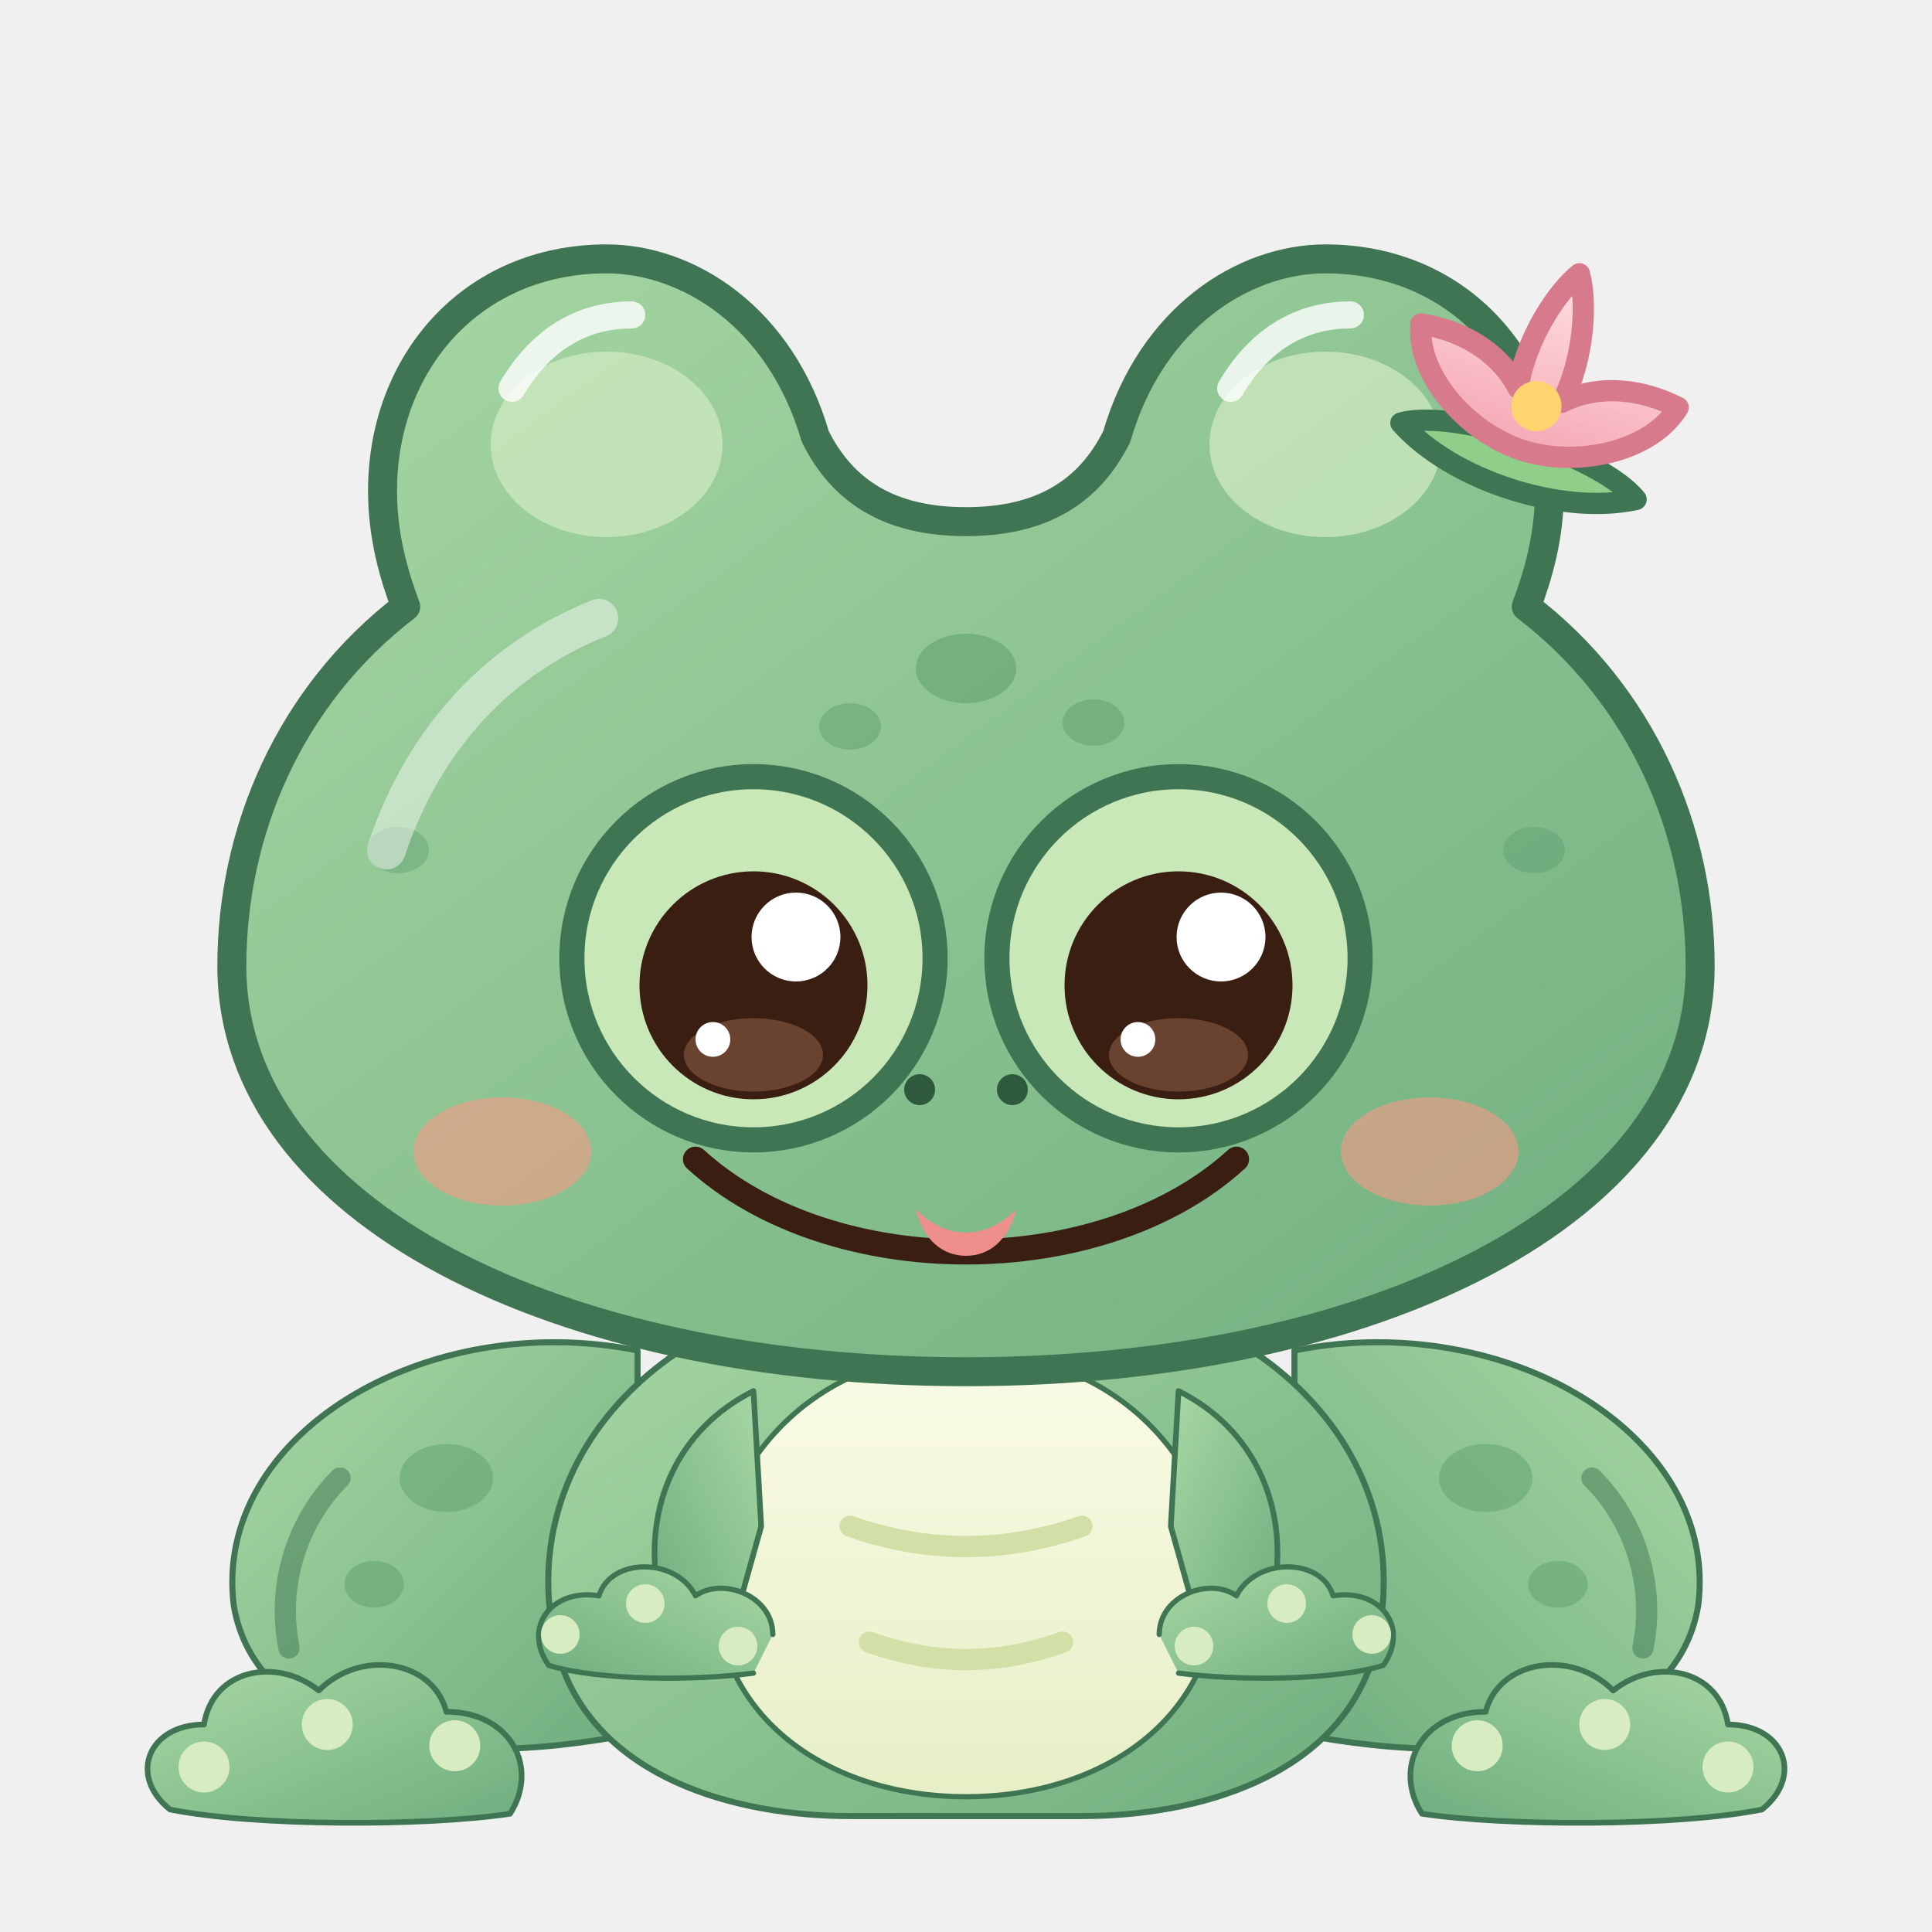
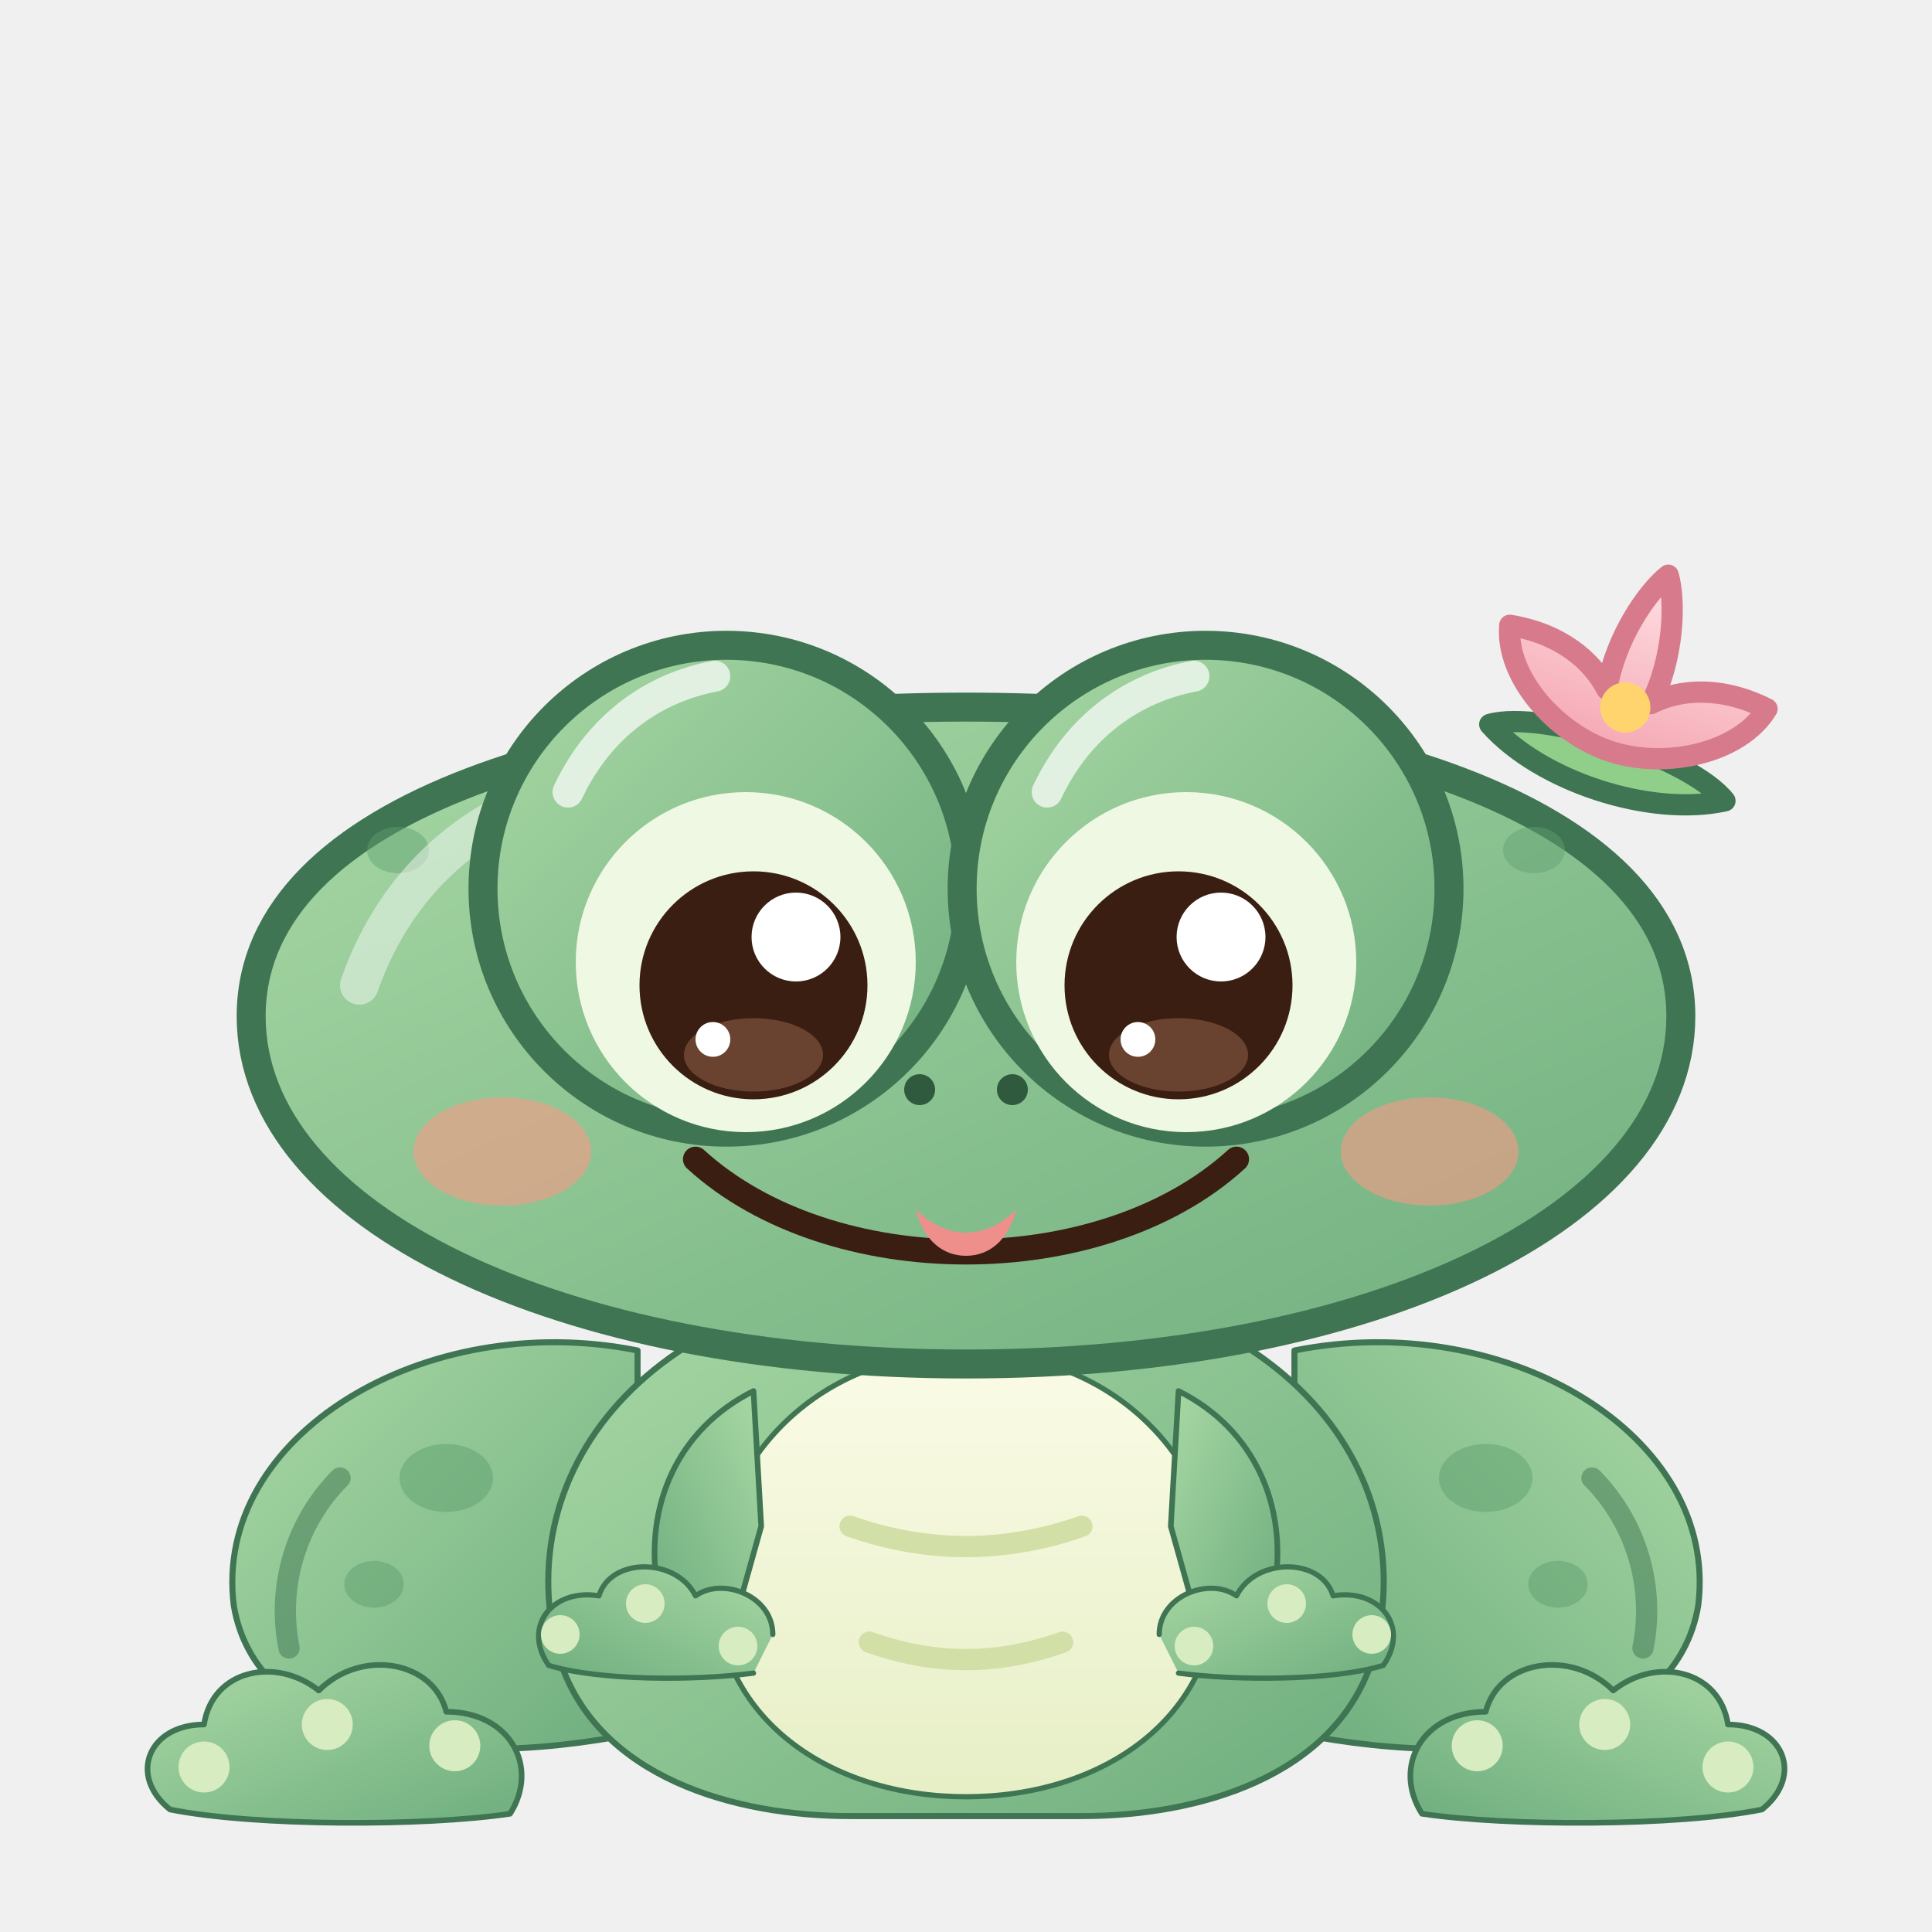
<svg xmlns="http://www.w3.org/2000/svg" viewBox="0 0 100 100" width="480" height="480">
  <defs>
    <linearGradient id="ribbit-f4-skin" x1="0" y1="0" x2="1" y2="1">
      <stop offset="0" stop-color="#a8d8a4" />
      <stop offset="1" stop-color="#6fae7f" />
    </linearGradient>
    <linearGradient id="ribbit-f4-belly" x1="0" y1="0" x2="0" y2="1">
      <stop offset="0" stop-color="#fbfbe6" />
      <stop offset="1" stop-color="#e6efc6" />
    </linearGradient>
    <linearGradient id="ribbit-f4-lily" x1="0" y1="0" x2="0" y2="1">
      <stop offset="0" stop-color="#ffe0e4" />
      <stop offset="1" stop-color="#f5a8b4" />
    </linearGradient>
  </defs>
  <g>
    <g transform="translate(-1 0) translate(34 93) scale(1.1 1.1) translate(-34 -93)">
      <path d="M34 72C24 70 14 76 15 84 16 90 24 92 34 90Z" fill="url(#ribbit-f4-skin)" stroke="#3f7552" stroke-width="1.5" stroke-linejoin="round" stroke-linecap="round" vector-effect="non-scaling-stroke" />
      <path d="M20 78c-2 2-3 5-2.4 8" fill="none" stroke="#3f7552" stroke-width="1" stroke-linecap="round" stroke-linejoin="round" opacity="0.5" />
      <ellipse cx="25" cy="78" rx="2.2" ry="1.6" fill="#5f9f70" opacity=".5" />
      <ellipse cx="21.6" cy="83" rx="1.4" ry="1.1" fill="#5f9f70" opacity=".5" />
      <path d="M12 93.6C10 92 11 89.6 13.6 89.6 14 87 17 86.4 19 88 21 86 24.4 86.6 25 89 28 89 29.4 91.6 28 93.8 24 94.4 16 94.4 12 93.6Z" fill="url(#ribbit-f4-skin)" stroke="#3f7552" stroke-width="1.4" stroke-linejoin="round" stroke-linecap="round" vector-effect="non-scaling-stroke" />
      <circle cx="13.6" cy="91.6" r="1.2" fill="#d7ecc0" />
      <circle cx="19.4" cy="89.6" r="1.2" fill="#d7ecc0" />
      <circle cx="25.4" cy="90.6" r="1.2" fill="#d7ecc0" />
    </g>
    <g transform="matrix(-1 0 0 1 100 0)">
      <g transform="translate(-1 0) translate(34 93) scale(1.1 1.1) translate(-34 -93)">
        <path d="M34 72C24 70 14 76 15 84 16 90 24 92 34 90Z" fill="url(#ribbit-f4-skin)" stroke="#3f7552" stroke-width="1.5" stroke-linejoin="round" stroke-linecap="round" vector-effect="non-scaling-stroke" />
        <path d="M20 78c-2 2-3 5-2.4 8" fill="none" stroke="#3f7552" stroke-width="1" stroke-linecap="round" stroke-linejoin="round" opacity="0.5" />
        <ellipse cx="25" cy="78" rx="2.2" ry="1.6" fill="#5f9f70" opacity=".5" />
        <ellipse cx="21.6" cy="83" rx="1.4" ry="1.1" fill="#5f9f70" opacity=".5" />
        <path d="M12 93.6C10 92 11 89.6 13.6 89.6 14 87 17 86.4 19 88 21 86 24.4 86.6 25 89 28 89 29.4 91.6 28 93.8 24 94.4 16 94.4 12 93.6Z" fill="url(#ribbit-f4-skin)" stroke="#3f7552" stroke-width="1.4" stroke-linejoin="round" stroke-linecap="round" vector-effect="non-scaling-stroke" />
        <circle cx="13.6" cy="91.6" r="1.2" fill="#d7ecc0" />
        <circle cx="19.4" cy="89.6" r="1.2" fill="#d7ecc0" />
        <circle cx="25.4" cy="90.6" r="1.2" fill="#d7ecc0" />
      </g>
    </g>
    <path d="M29 86C26 76 34 66 50 66 66 66 74 76 71 86 69 92 62 94 56 94H44C38 94 31 92 29 86Z" fill="url(#ribbit-f4-skin)" stroke="#3f7552" stroke-width="1.5" stroke-linejoin="round" stroke-linecap="round" vector-effect="non-scaling-stroke" />
    <path d="M50 70C58 70 63 76 63 82 63 89 57 93 50 93S37 89 37 82C37 76 42 70 50 70Z" fill="url(#ribbit-f4-belly)" stroke="#3f7552" stroke-width="1.3" stroke-linejoin="round" stroke-linecap="round" vector-effect="non-scaling-stroke" />
    <path d="M44 79c4 1.4 8 1.4 12 0M45 85c3.4 1.2 6.6 1.2 10 0" fill="none" stroke="#d2dfa6" stroke-width="1.1" stroke-linecap="round" stroke-linejoin="round" opacity="1" />
    <path d="M61 72C65 74 66.6 78 66 82L62 84 60.6 79Z" fill="url(#ribbit-f4-skin)" stroke="#3f7552" stroke-width="1.4" stroke-linejoin="round" stroke-linecap="round" vector-effect="non-scaling-stroke" />
    <path d="M60 84.6C60 82.6 62.6 81.6 64 82.6 65 80.6 68.4 80.6 69 82.6 71.4 82.2 73 84.2 71.6 86.2 69 87 64 87 61 86.6 60 84.6Z" fill="url(#ribbit-f4-skin)" stroke="#3f7552" stroke-width="1.3" stroke-linejoin="round" stroke-linecap="round" vector-effect="non-scaling-stroke" />
    <circle cx="61.8" cy="85.2" r="1" fill="#d7ecc0" />
    <circle cx="66.6" cy="83" r="1" fill="#d7ecc0" />
    <circle cx="71" cy="84.6" r="1" fill="#d7ecc0" />
    <g transform="matrix(-1 0 0 1 100 0)">
      <path d="M61 72C65 74 66.6 78 66 82L62 84 60.6 79Z" fill="url(#ribbit-f4-skin)" stroke="#3f7552" stroke-width="1.4" stroke-linejoin="round" stroke-linecap="round" vector-effect="non-scaling-stroke" />
      <path d="M60 84.6C60 82.6 62.6 81.6 64 82.6 65 80.6 68.4 80.6 69 82.6 71.4 82.2 73 84.2 71.6 86.2 69 87 64 87 61 86.6 60 84.6Z" fill="url(#ribbit-f4-skin)" stroke="#3f7552" stroke-width="1.3" stroke-linejoin="round" stroke-linecap="round" vector-effect="non-scaling-stroke" />
      <circle cx="61.8" cy="85.2" r="1" fill="#d7ecc0" />
      <circle cx="66.6" cy="83" r="1" fill="#d7ecc0" />
      <circle cx="71" cy="84.6" r="1" fill="#d7ecc0" />
    </g>
-     <path d="M50 27C54 27 56.4 25.4 57.8 22.6 59.6 16.4 64.4 13.4 68.6 13.4 75.6 13.4 80.2 18.8 80.2 25.4 80.2 27.8 79.6 29.8 79 31.4 85 36 88 43 88 50 88 62.8 71 71 50 71S12 62.8 12 50C12 43 15 36 21 31.4 20.4 29.8 19.8 27.8 19.8 25.4 19.8 18.8 24.4 13.4 31.4 13.4 35.6 13.4 40.4 16.4 42.2 22.6 43.6 25.4 46 27 50 27Z" fill="url(#ribbit-f4-skin)" stroke="#3f7552" stroke-width="1.5" stroke-linejoin="round" stroke-linecap="round" />
-     <ellipse cx="31.4" cy="23" rx="6" ry="4.8" fill="#cfe9c0" opacity=".75" />
-     <ellipse cx="68.6" cy="23" rx="6" ry="4.8" fill="#cfe9c0" opacity=".75" />
-     <path d="M26.5 20.1c1.6-2.7 3.8-3.8 6.2-3.8M63.7 20.1c1.6-2.7 3.8-3.8 6.2-3.8" fill="none" stroke="#fff" stroke-width="1.4" stroke-linecap="round" stroke-linejoin="round" opacity="0.8" />
-     <ellipse cx="50" cy="34.6" rx="2.6" ry="1.8" fill="#5f9f70" opacity=".55" />
-     <ellipse cx="44" cy="37.6" rx="1.6" ry="1.2" fill="#5f9f70" opacity=".5" />
-     <ellipse cx="56.6" cy="37.4" rx="1.6" ry="1.2" fill="#5f9f70" opacity=".5" />
+     <path d="M50 36.6C69 36.6 87 41.6 87 52.6 87 63 71 70.6 50 70.6S13 63 13 52.6C13 41.6 31 36.6 50 36.6Z" fill="url(#ribbit-f4-skin)" stroke="#3f7552" stroke-width="1.5" stroke-linejoin="round" stroke-linecap="round" />
    <ellipse cx="20.6" cy="44" rx="1.6" ry="1.2" fill="#5f9f70" opacity=".45" />
    <ellipse cx="79.4" cy="44" rx="1.6" ry="1.2" fill="#5f9f70" opacity=".45" />
-     <g transform="translate(79.4 21.4) rotate(18) scale(1.0)">
+     <g transform="translate(84 37) rotate(18) scale(1.0)">
      <path d="M-6.4 2.6C-3 4.6 3 4.6 6.4 2.6 4 1 -4 1 -6.4 2.6Z" fill="#8fcf8a" stroke="#3f7552" stroke-width="1.1" stroke-linejoin="round" stroke-linecap="round" />
      <path d="M0 2C-3 2-6.4 0-7 -2.6-4.4-3-2.4-2.2-1.2-1-1.6-3.6-.8-6.4 0-7.6.8-6.4 1.6-3.6 1.2-1 2.4-2.2 4.4-3 7-2.6 6.4 0 3 2 0 2Z" fill="url(#ribbit-f4-lily)" stroke="#d77b8c" stroke-width="1.1" stroke-linejoin="round" stroke-linecap="round" />
      <circle cx="0" cy="-.4" r="1.3" fill="#ffd36e" />
    </g>
-     <path d="M20 44c2-6 6-10 11-12" fill="none" stroke="#fff" stroke-width="2" stroke-linecap="round" stroke-linejoin="round" opacity="0.45" />
-     <circle cx="39" cy="49.6" r="9.4" fill="#c9e8b8" stroke="#3f7552" stroke-width="1.3" />
-     <circle cx="61" cy="49.6" r="9.4" fill="#c9e8b8" stroke="#3f7552" stroke-width="1.3" />
+     <path d="M18.6 51c1.4-4 4-7 7.4-8.8" fill="none" stroke="#fff" stroke-width="2" stroke-linecap="round" stroke-linejoin="round" opacity="0.45" />
+     <circle cx="37.6" cy="46" r="12.6" fill="url(#ribbit-f4-skin)" stroke="#3f7552" stroke-width="1.5" />
+     <circle cx="62.4" cy="46" r="12.6" fill="url(#ribbit-f4-skin)" stroke="#3f7552" stroke-width="1.5" />
+     <path d="M29.4 41c1.6-3.4 4.4-5.4 7.6-6M54.2 41c1.6-3.4 4.4-5.4 7.6-6" fill="none" stroke="#fff" stroke-width="1.6" stroke-linecap="round" opacity=".7" />
+     <circle cx="38.6" cy="49.8" r="8.8" fill="#eff8e2" />
+     <circle cx="61.4" cy="49.8" r="8.8" fill="#eff8e2" />
    <circle cx="39" cy="51" r="5.9" fill="#3a1e12" />
    <ellipse cx="39" cy="54.6" rx="3.6" ry="1.9" fill="#8a5a44" opacity=".6" />
    <circle cx="41.2" cy="48.5" r="2.3" fill="#fff" />
    <circle cx="36.9" cy="53.8" r="0.9" fill="#fff" />
    <circle cx="61" cy="51" r="5.9" fill="#3a1e12" />
    <ellipse cx="61" cy="54.6" rx="3.6" ry="1.9" fill="#8a5a44" opacity=".6" />
    <circle cx="63.2" cy="48.5" r="2.3" fill="#fff" />
    <circle cx="58.9" cy="53.8" r="0.9" fill="#fff" />
    <ellipse cx="26" cy="59.6" rx="4.6" ry="2.8" fill="#f79a86" opacity=".6" />
    <ellipse cx="74" cy="59.6" rx="4.6" ry="2.8" fill="#f79a86" opacity=".6" />
    <circle cx="47.6" cy="56.4" r=".8" fill="#2f5a3e" />
    <circle cx="52.4" cy="56.4" r=".8" fill="#2f5a3e" />
    <path d="M36 60c7 6.4 21 6.4 28 0" fill="none" stroke="#3a1e12" stroke-width="1.3" stroke-linecap="round" stroke-linejoin="round" opacity="1" />
    <path d="M47.4 62.6c1.6 1.6 3.6 1.6 5.2 0-.4 1.6-1.4 2.4-2.6 2.4s-2.2-.8-2.6-2.4z" fill="#ef8f8c" />
  </g>
</svg>
